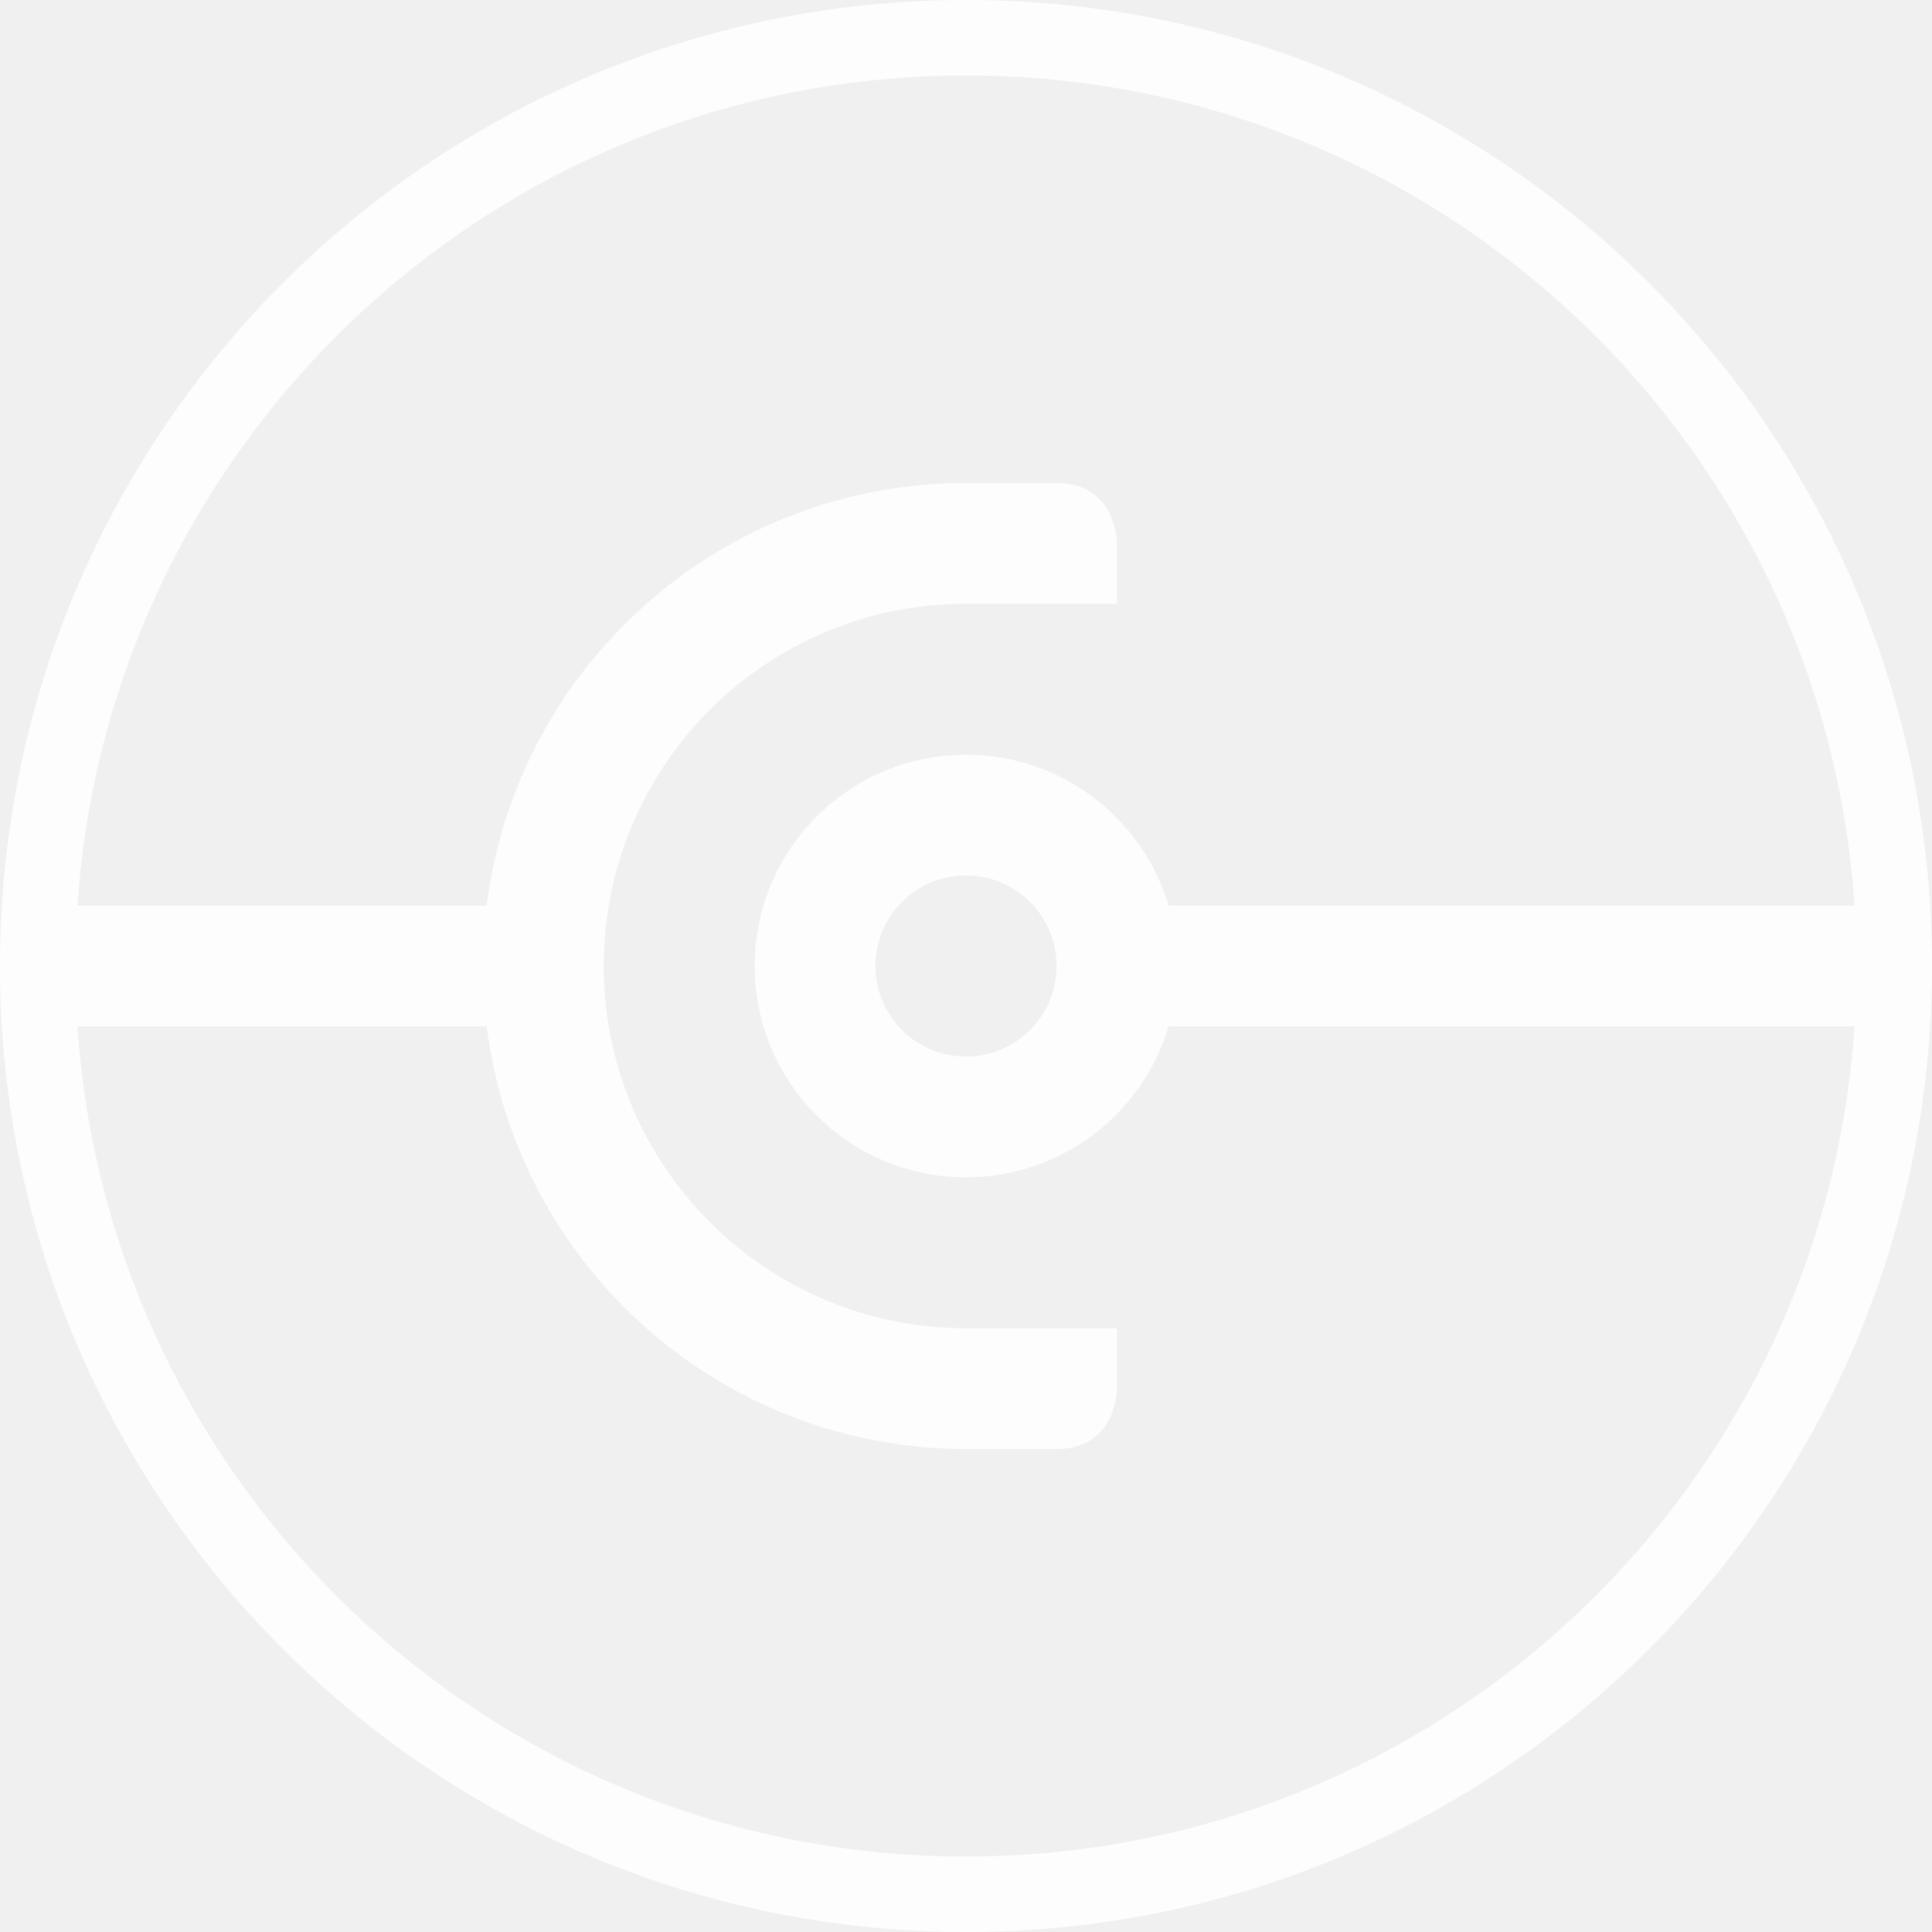
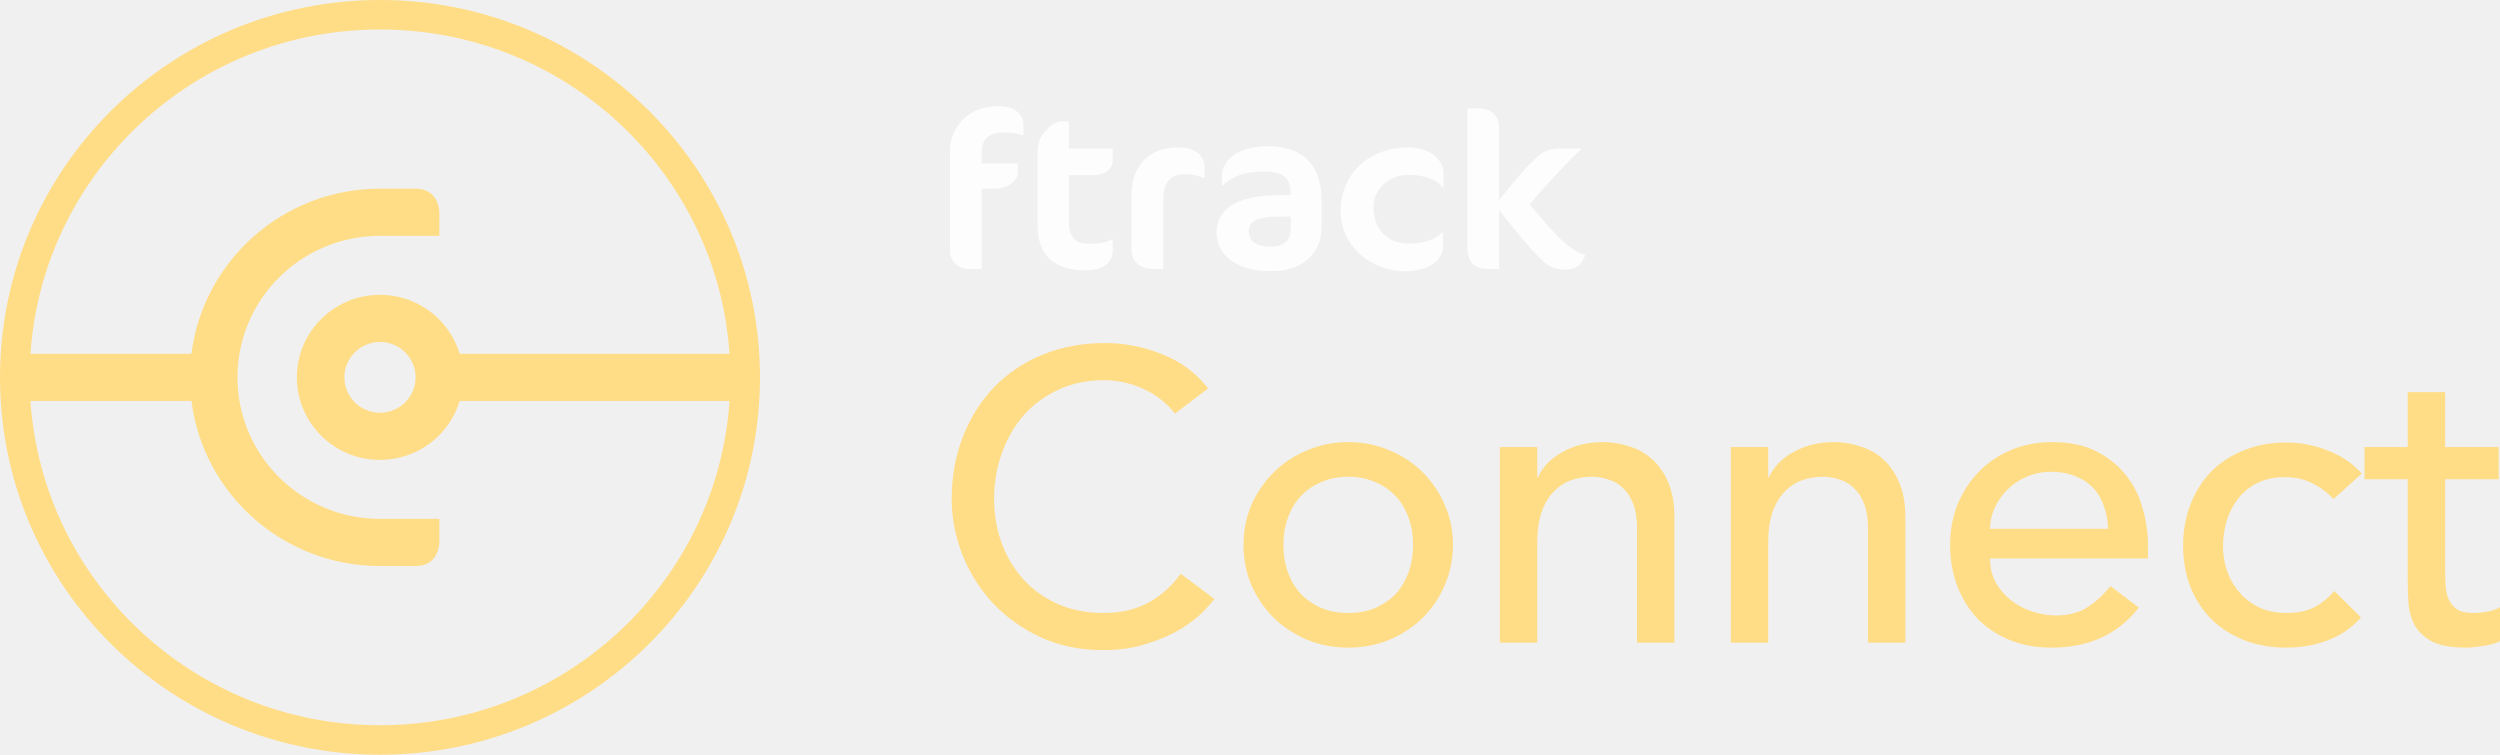
- <svg xmlns="http://www.w3.org/2000/svg" width="32" height="32" viewBox="0 0 32 32" fill="none">
-   <path fill-rule="evenodd" clip-rule="evenodd" d="M16 32C24.837 32 32 24.837 32 16C32 7.163 24.837 0 16 0C7.163 0 0 7.163 0 16C0 24.837 7.163 32 16 32ZM16 30.75C23.81 30.75 30.203 24.68 30.717 17H19.355C18.925 18.446 17.585 19.5 16 19.5C14.067 19.5 12.5 17.933 12.5 16C12.5 14.067 14.067 12.5 16 12.5C17.585 12.5 18.925 13.554 19.355 15H30.717C30.203 7.32 23.81 1.25 16 1.25C8.19 1.25 1.798 7.32 1.283 15H8.062C8.554 11.054 11.92 8 16 8L17.5 8C18.5 8 18.5 9 18.5 9V10H16C12.686 10 10 12.686 10 16C10 19.314 12.686 22 16 22H18.5V23C18.5 23 18.5 24 17.5 24L16 24C11.92 24 8.554 20.946 8.062 17H1.283C1.798 24.68 8.19 30.75 16 30.75ZM17.5 16C17.5 16.828 16.828 17.5 16 17.5C15.172 17.5 14.5 16.828 14.5 16C14.5 15.172 15.172 14.5 16 14.5C16.828 14.5 17.5 15.172 17.5 16Z" fill="white" fill-opacity="0.87" />
+ <svg xmlns="http://www.w3.org/2000/svg" width="106" height="32" viewBox="0 0 106 32" fill="none">
+   <path d="M49.816 17.537C49.463 17.082 49.017 16.732 48.476 16.487C47.936 16.242 47.378 16.12 46.802 16.12C46.097 16.12 45.457 16.254 44.881 16.522C44.317 16.779 43.83 17.135 43.419 17.59C43.019 18.045 42.708 18.582 42.485 19.2C42.261 19.807 42.15 20.46 42.15 21.16C42.15 21.813 42.255 22.432 42.467 23.015C42.678 23.598 42.984 24.112 43.383 24.555C43.783 24.998 44.27 25.348 44.846 25.605C45.422 25.862 46.074 25.99 46.802 25.99C47.519 25.99 48.147 25.844 48.688 25.552C49.228 25.261 49.686 24.852 50.062 24.327L51.49 25.395C51.396 25.523 51.231 25.71 50.996 25.955C50.761 26.188 50.45 26.427 50.062 26.672C49.675 26.906 49.205 27.11 48.652 27.285C48.112 27.472 47.483 27.565 46.767 27.565C45.78 27.565 44.887 27.378 44.088 27.005C43.301 26.632 42.626 26.142 42.062 25.535C41.51 24.928 41.087 24.246 40.793 23.487C40.499 22.717 40.352 21.942 40.352 21.16C40.352 20.203 40.511 19.322 40.828 18.517C41.145 17.701 41.586 17.001 42.15 16.417C42.725 15.822 43.413 15.362 44.212 15.035C45.011 14.708 45.892 14.545 46.855 14.545C47.677 14.545 48.482 14.702 49.269 15.017C50.068 15.332 50.72 15.817 51.225 16.47L49.816 17.537Z" fill="#FFDD86" />
+   <path d="M54.417 23.102C54.417 23.522 54.481 23.913 54.611 24.275C54.74 24.625 54.922 24.928 55.157 25.185C55.392 25.43 55.68 25.628 56.02 25.78C56.361 25.92 56.743 25.99 57.166 25.99C57.589 25.99 57.971 25.92 58.311 25.78C58.652 25.628 58.94 25.43 59.175 25.185C59.41 24.928 59.592 24.625 59.721 24.275C59.85 23.913 59.915 23.522 59.915 23.102C59.915 22.682 59.85 22.297 59.721 21.947C59.592 21.586 59.41 21.282 59.175 21.037C58.94 20.781 58.652 20.582 58.311 20.442C57.971 20.291 57.589 20.215 57.166 20.215C56.743 20.215 56.361 20.291 56.02 20.442C55.68 20.582 55.392 20.781 55.157 21.037C54.922 21.282 54.74 21.586 54.611 21.947C54.481 22.297 54.417 22.682 54.417 23.102ZM52.725 23.102C52.725 22.496 52.837 21.93 53.06 21.405C53.295 20.88 53.612 20.419 54.011 20.022C54.411 19.626 54.881 19.317 55.421 19.095C55.962 18.862 56.543 18.745 57.166 18.745C57.788 18.745 58.37 18.862 58.91 19.095C59.451 19.317 59.921 19.626 60.32 20.022C60.72 20.419 61.031 20.88 61.254 21.405C61.489 21.93 61.607 22.496 61.607 23.102C61.607 23.709 61.489 24.281 61.254 24.817C61.031 25.342 60.72 25.803 60.32 26.2C59.921 26.585 59.451 26.894 58.91 27.127C58.37 27.349 57.788 27.46 57.166 27.46C56.543 27.46 55.962 27.349 55.421 27.127C54.881 26.894 54.411 26.585 54.011 26.2C53.612 25.803 53.295 25.342 53.06 24.817C52.837 24.281 52.725 23.709 52.725 23.102Z" fill="#FFDD86" />
+   <path d="M63.593 18.955H65.18V20.232H65.215C65.414 19.789 65.761 19.433 66.254 19.165C66.748 18.885 67.318 18.745 67.964 18.745C68.363 18.745 68.745 18.809 69.109 18.937C69.485 19.054 69.808 19.241 70.079 19.497C70.36 19.754 70.584 20.087 70.748 20.495C70.913 20.892 70.995 21.364 70.995 21.912V27.25H69.409V22.35C69.409 21.965 69.356 21.638 69.25 21.37C69.144 21.09 69.004 20.868 68.827 20.705C68.651 20.53 68.445 20.407 68.21 20.337C67.987 20.256 67.752 20.215 67.506 20.215C67.177 20.215 66.871 20.267 66.589 20.372C66.307 20.477 66.061 20.647 65.849 20.88C65.638 21.102 65.473 21.387 65.356 21.737C65.238 22.087 65.18 22.502 65.18 22.98V27.25H63.593V18.955Z" fill="#FFDD86" />
+   <path d="M73.386 18.955H74.972V20.232H75.007C75.207 19.789 75.553 19.433 76.046 19.165C76.54 18.885 77.11 18.745 77.756 18.745C78.155 18.745 78.537 18.809 78.901 18.937C79.277 19.054 79.6 19.241 79.871 19.497C80.153 19.754 80.376 20.087 80.54 20.495C80.705 20.892 80.787 21.364 80.787 21.912V27.25H79.201V22.35C79.201 21.965 79.148 21.638 79.042 21.37C78.937 21.09 78.796 20.868 78.619 20.705C78.443 20.53 78.238 20.407 78.003 20.337C77.779 20.256 77.544 20.215 77.298 20.215C76.969 20.215 76.663 20.267 76.381 20.372C76.099 20.477 75.853 20.647 75.641 20.88C75.43 21.102 75.265 21.387 75.148 21.737C75.03 22.087 74.972 22.502 74.972 22.98V27.25H73.386V18.955Z" fill="#FFDD86" />
+   <path d="M84.376 23.68C84.376 24.042 84.452 24.374 84.605 24.677C84.769 24.969 84.981 25.22 85.239 25.43C85.498 25.64 85.797 25.803 86.138 25.92C86.479 26.037 86.831 26.095 87.195 26.095C87.689 26.095 88.118 25.984 88.482 25.762C88.846 25.529 89.181 25.226 89.486 24.852L90.685 25.762C89.804 26.894 88.57 27.46 86.984 27.46C86.326 27.46 85.727 27.349 85.187 27.127C84.658 26.906 84.206 26.602 83.83 26.217C83.466 25.821 83.183 25.36 82.984 24.835C82.784 24.298 82.684 23.721 82.684 23.102C82.684 22.484 82.79 21.912 83.001 21.387C83.225 20.851 83.524 20.39 83.9 20.005C84.288 19.608 84.746 19.299 85.275 19.077C85.803 18.856 86.379 18.745 87.002 18.745C87.742 18.745 88.365 18.873 88.87 19.13C89.387 19.387 89.809 19.725 90.138 20.145C90.467 20.553 90.702 21.02 90.843 21.545C90.996 22.058 91.072 22.583 91.072 23.12V23.68H84.376ZM89.381 22.42C89.369 22.07 89.31 21.749 89.204 21.457C89.111 21.166 88.964 20.915 88.764 20.705C88.564 20.483 88.312 20.314 88.006 20.197C87.712 20.069 87.366 20.005 86.966 20.005C86.579 20.005 86.22 20.081 85.891 20.232C85.574 20.372 85.304 20.559 85.081 20.792C84.858 21.026 84.681 21.288 84.552 21.58C84.435 21.86 84.376 22.14 84.376 22.42H89.381Z" fill="#FFDD86" />
+   <path d="M98.944 21.16C98.65 20.857 98.339 20.629 98.01 20.477C97.692 20.314 97.311 20.232 96.864 20.232C96.43 20.232 96.048 20.314 95.719 20.477C95.402 20.629 95.131 20.845 94.908 21.125C94.697 21.393 94.532 21.708 94.415 22.07C94.309 22.42 94.256 22.787 94.256 23.172C94.256 23.557 94.321 23.925 94.45 24.275C94.579 24.613 94.761 24.911 94.996 25.167C95.231 25.424 95.513 25.628 95.842 25.78C96.171 25.92 96.541 25.99 96.952 25.99C97.399 25.99 97.781 25.914 98.098 25.762C98.415 25.599 98.709 25.366 98.979 25.062L100.107 26.182C99.695 26.637 99.214 26.964 98.662 27.162C98.121 27.361 97.546 27.46 96.935 27.46C96.289 27.46 95.695 27.355 95.155 27.145C94.626 26.935 94.168 26.643 93.78 26.27C93.393 25.885 93.093 25.43 92.882 24.905C92.67 24.368 92.564 23.779 92.564 23.137C92.564 22.496 92.67 21.907 92.882 21.37C93.093 20.833 93.387 20.372 93.763 19.987C94.15 19.602 94.609 19.305 95.137 19.095C95.678 18.873 96.277 18.762 96.935 18.762C97.546 18.762 98.127 18.873 98.679 19.095C99.243 19.305 99.731 19.632 100.142 20.075L98.944 21.16Z" fill="#FFDD86" />
+   <path d="M105.947 20.32H103.674V24.082C103.674 24.316 103.68 24.549 103.691 24.782C103.703 25.004 103.744 25.208 103.815 25.395C103.897 25.57 104.015 25.716 104.167 25.832C104.332 25.937 104.567 25.99 104.872 25.99C105.06 25.99 105.254 25.972 105.454 25.937C105.653 25.902 105.836 25.838 106 25.745V27.18C105.812 27.285 105.565 27.355 105.26 27.39C104.966 27.437 104.737 27.46 104.573 27.46C103.962 27.46 103.486 27.378 103.145 27.215C102.816 27.04 102.57 26.818 102.405 26.55C102.252 26.282 102.158 25.984 102.123 25.657C102.1 25.319 102.088 24.981 102.088 24.642V20.32H100.255V18.955H102.088V16.627H103.674V18.955H105.947V20.32Z" fill="#FFDD86" />
+   <path d="M43.356 5.73C43.148 5.664 42.908 5.616 42.58 5.616C42.032 5.616 41.624 5.796 41.624 6.477V6.931H43.157V7.281C43.157 7.735 42.65 8 42.202 8H41.624V11.405H41.086C40.658 11.405 40.279 11.093 40.279 10.649V6.373C40.279 5.654 40.807 4.5 42.371 4.5C42.948 4.5 43.396 4.803 43.396 5.304V5.73H43.356Z" fill="white" fill-opacity="0.87" />
+   <path d="M44.382 5.493C44.562 5.295 44.801 5.144 45.01 5.144H45.318V6.297H47.181V6.818C47.181 7.083 46.932 7.423 46.384 7.423H45.318V9.419C45.318 10.081 45.627 10.336 46.165 10.336C46.593 10.336 46.922 10.28 47.131 10.157H47.181V10.611C47.181 11.131 46.782 11.462 46.005 11.462C44.651 11.462 43.994 10.762 43.994 9.57V6.506C43.994 6.004 44.094 5.815 44.382 5.493Z" fill="white" fill-opacity="0.87" />
+   <path d="M51.025 7.537C50.825 7.461 50.596 7.385 50.248 7.385C49.65 7.385 49.322 7.697 49.322 8.473V11.405H48.953C48.356 11.405 47.977 11.122 47.977 10.592V8.246C47.977 7.224 48.545 6.25 49.959 6.25C50.786 6.25 51.074 6.695 51.074 7.083V7.537H51.025Z" fill="white" fill-opacity="0.87" />
+   <path d="M54.729 9.182H54.251C53.235 9.182 52.947 9.409 52.947 9.826C52.947 10.223 53.285 10.459 53.873 10.459C54.45 10.459 54.729 10.195 54.729 9.674V9.182ZM54.002 11.491H53.733C52.459 11.491 51.582 10.809 51.582 9.873C51.582 8.965 52.279 8.274 54.251 8.274H54.719V8.208C54.719 7.489 54.361 7.272 53.564 7.272C52.598 7.272 52.06 7.622 51.861 7.858H51.811V7.451C51.811 6.884 52.349 6.203 53.763 6.203C54.958 6.203 56.033 6.733 56.033 8.492V9.665C56.033 10.743 55.197 11.491 54.002 11.491Z" fill="white" fill-opacity="0.87" />
+   <path d="M61.152 7.943C60.973 7.65 60.465 7.414 59.698 7.414C58.922 7.414 58.234 8.01 58.234 8.766C58.234 9.693 58.812 10.327 59.718 10.327C60.485 10.327 60.943 10.091 61.132 9.854H61.182V10.441C61.182 11.055 60.555 11.5 59.589 11.5C58.115 11.5 56.84 10.412 56.84 8.955C56.84 7.499 57.906 6.25 59.738 6.25C60.594 6.25 61.202 6.742 61.202 7.347V7.943H61.152Z" fill="white" fill-opacity="0.87" />
+   <path d="M63.562 5.437V8.483C64.349 7.48 64.757 7.035 65.205 6.629C65.524 6.345 65.843 6.297 66.271 6.297H67.037V6.345C66.659 6.647 65.414 7.991 64.857 8.662C65.285 9.164 65.703 9.684 66.181 10.147C66.669 10.611 66.888 10.705 67.217 10.809C67.077 11.216 66.858 11.434 66.311 11.434C66.012 11.434 65.663 11.301 65.434 11.084C64.747 10.412 64.15 9.655 63.562 8.908V11.405H63.104C62.507 11.405 62.218 11.093 62.218 10.507V4.595H62.646C63.293 4.595 63.562 4.945 63.562 5.437Z" fill="white" fill-opacity="0.87" />
+   <path fill-rule="evenodd" clip-rule="evenodd" d="M16.112 32C25.01 32 32.224 24.837 32.224 16C32.224 7.163 25.01 0 16.112 0C7.213 0 0 7.163 0 16C0 24.837 7.213 32 16.112 32ZM16.112 30.75C23.977 30.75 30.413 24.68 30.931 17H19.49C19.057 18.446 17.708 19.5 16.112 19.5C14.165 19.5 12.587 17.933 12.587 16C12.587 14.067 14.165 12.5 16.112 12.5C17.708 12.5 19.057 13.554 19.49 15H30.931C30.413 7.32 23.977 1.25 16.112 1.25C8.247 1.25 1.81 7.32 1.292 15H8.118C8.614 11.054 12.004 8 16.112 8L17.622 8C18.629 8 18.629 9 18.629 9V10H16.112C12.775 10 10.07 12.686 10.07 16C10.07 19.314 12.775 22 16.112 22H18.629V23C18.629 23 18.629 24 17.622 24L16.112 24C12.004 24 8.614 20.946 8.118 17H1.292C1.81 24.68 8.247 30.75 16.112 30.75ZM17.622 16C17.622 16.828 16.946 17.5 16.112 17.5C15.278 17.5 14.601 16.828 14.601 16C14.601 15.172 15.278 14.5 16.112 14.5C16.946 14.5 17.622 15.172 17.622 16Z" fill="#FFDD86" />
</svg>
